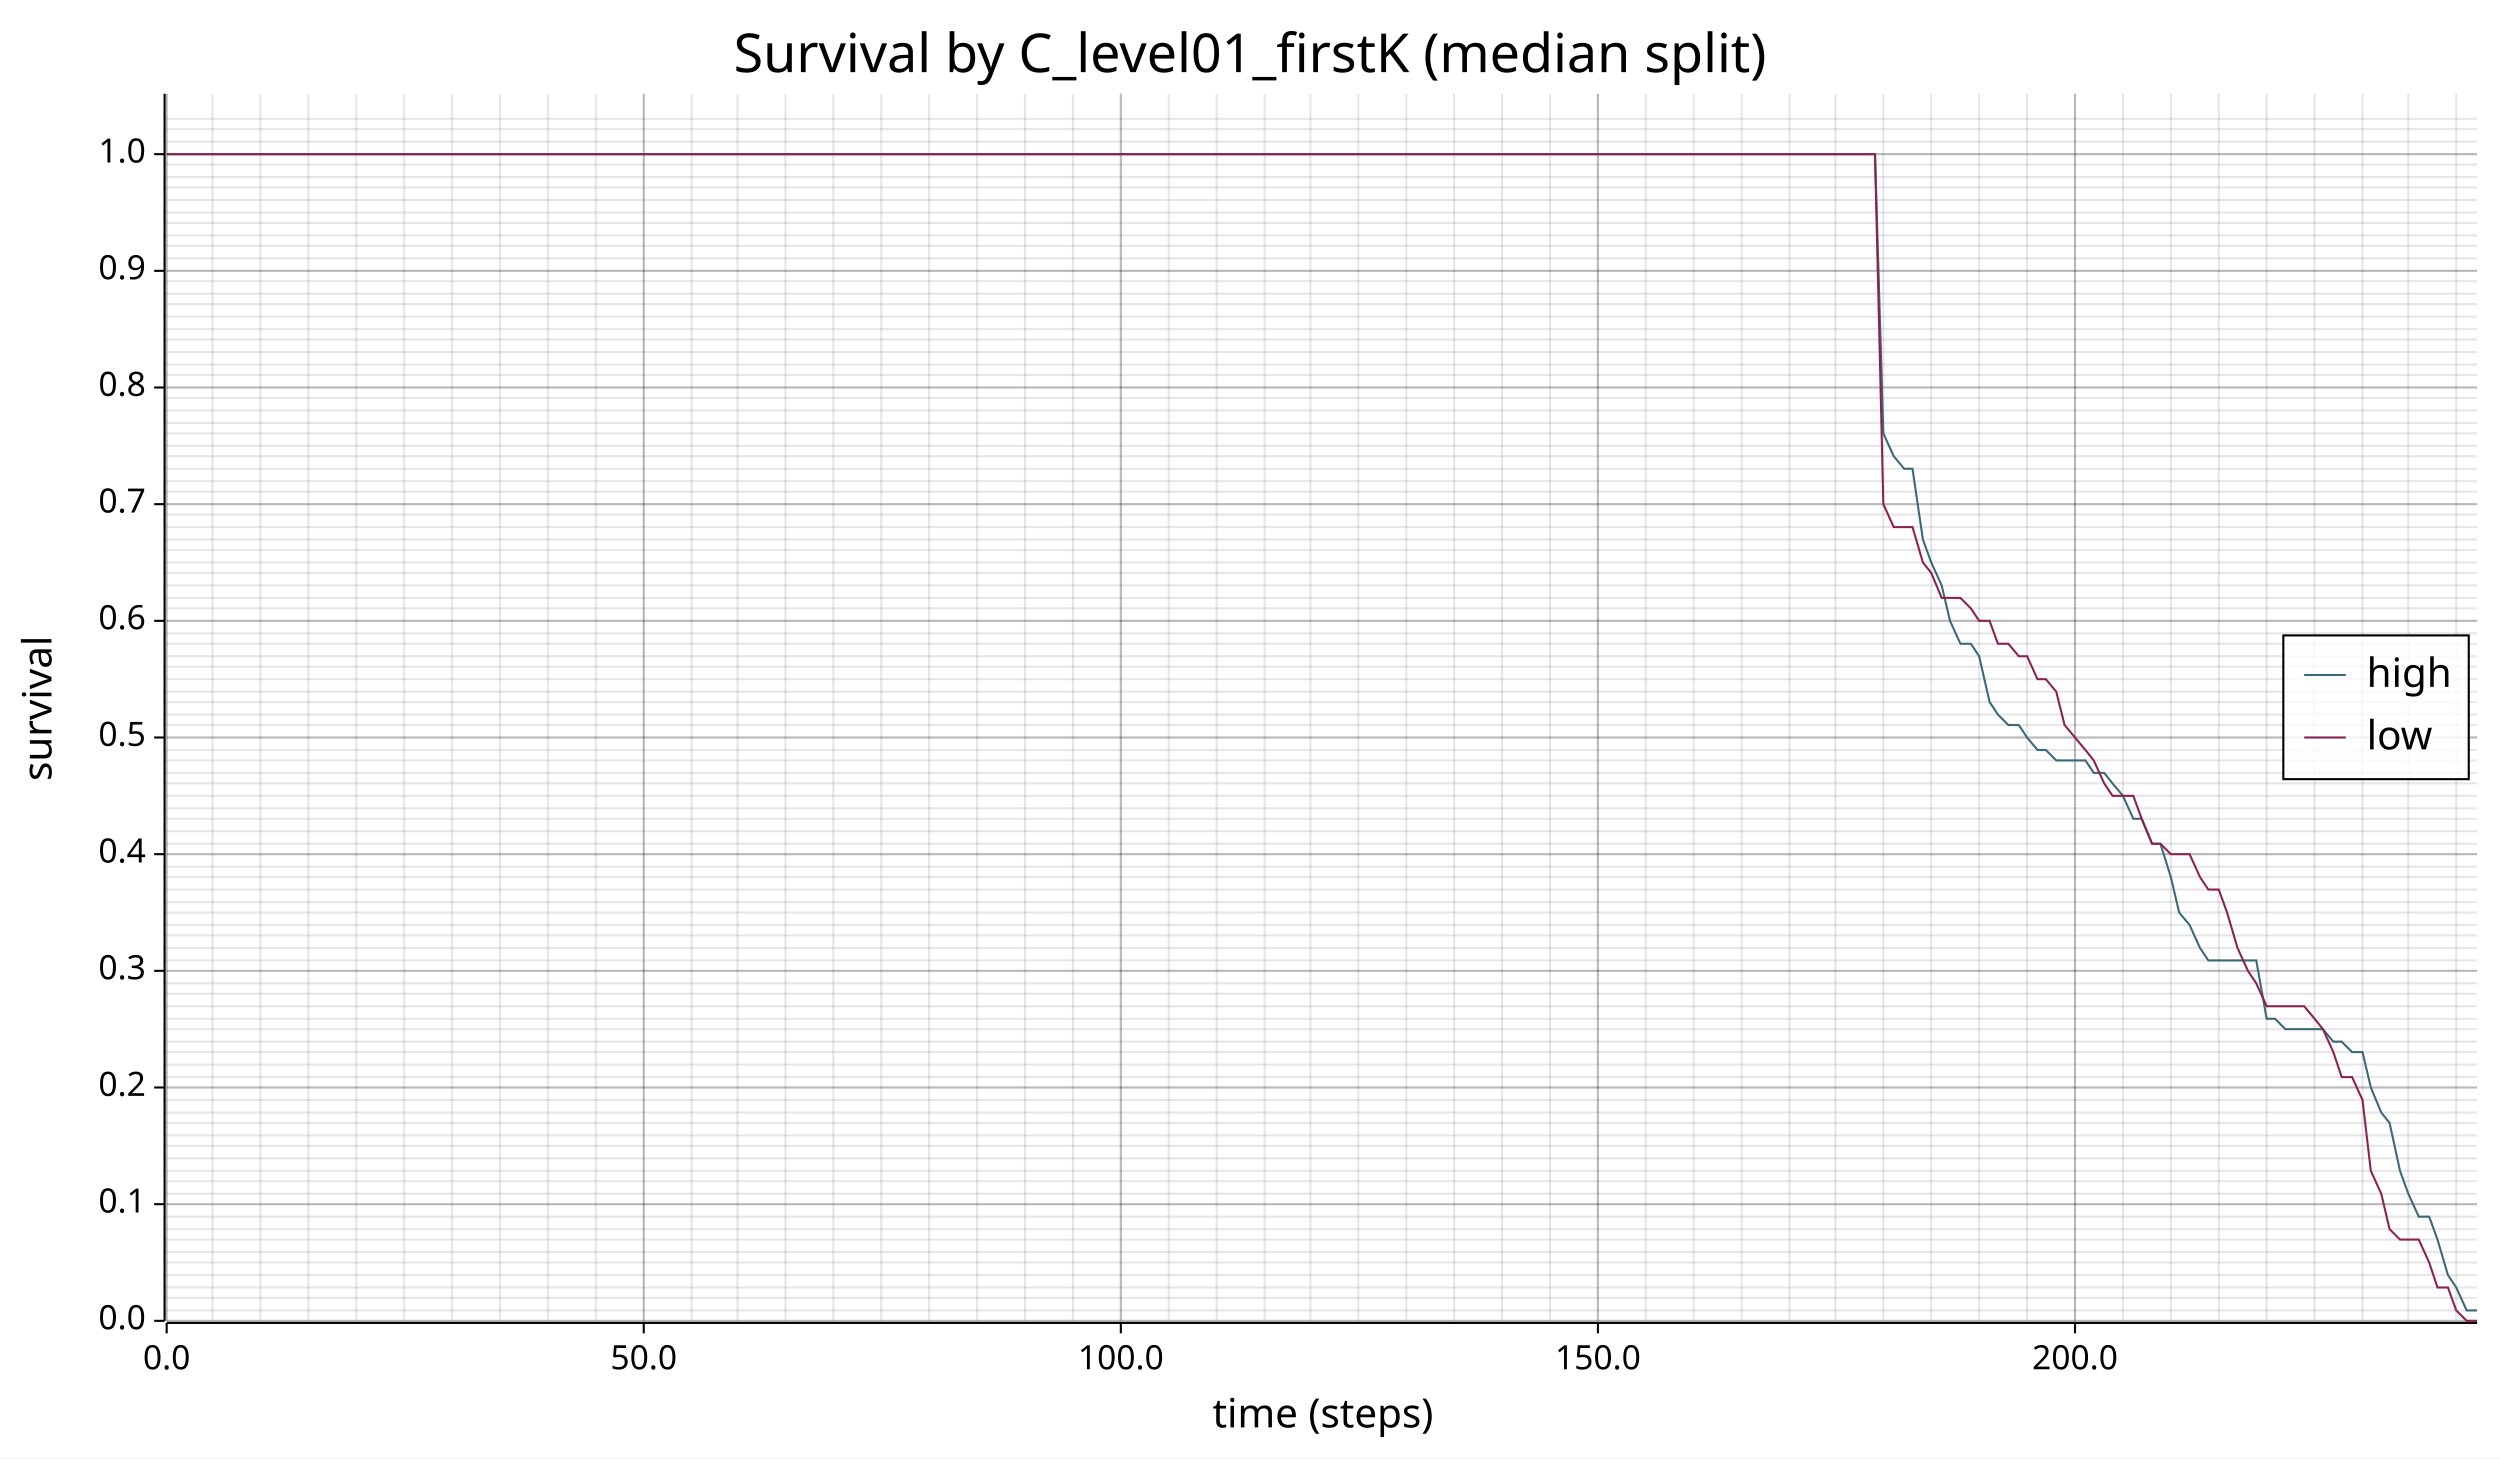
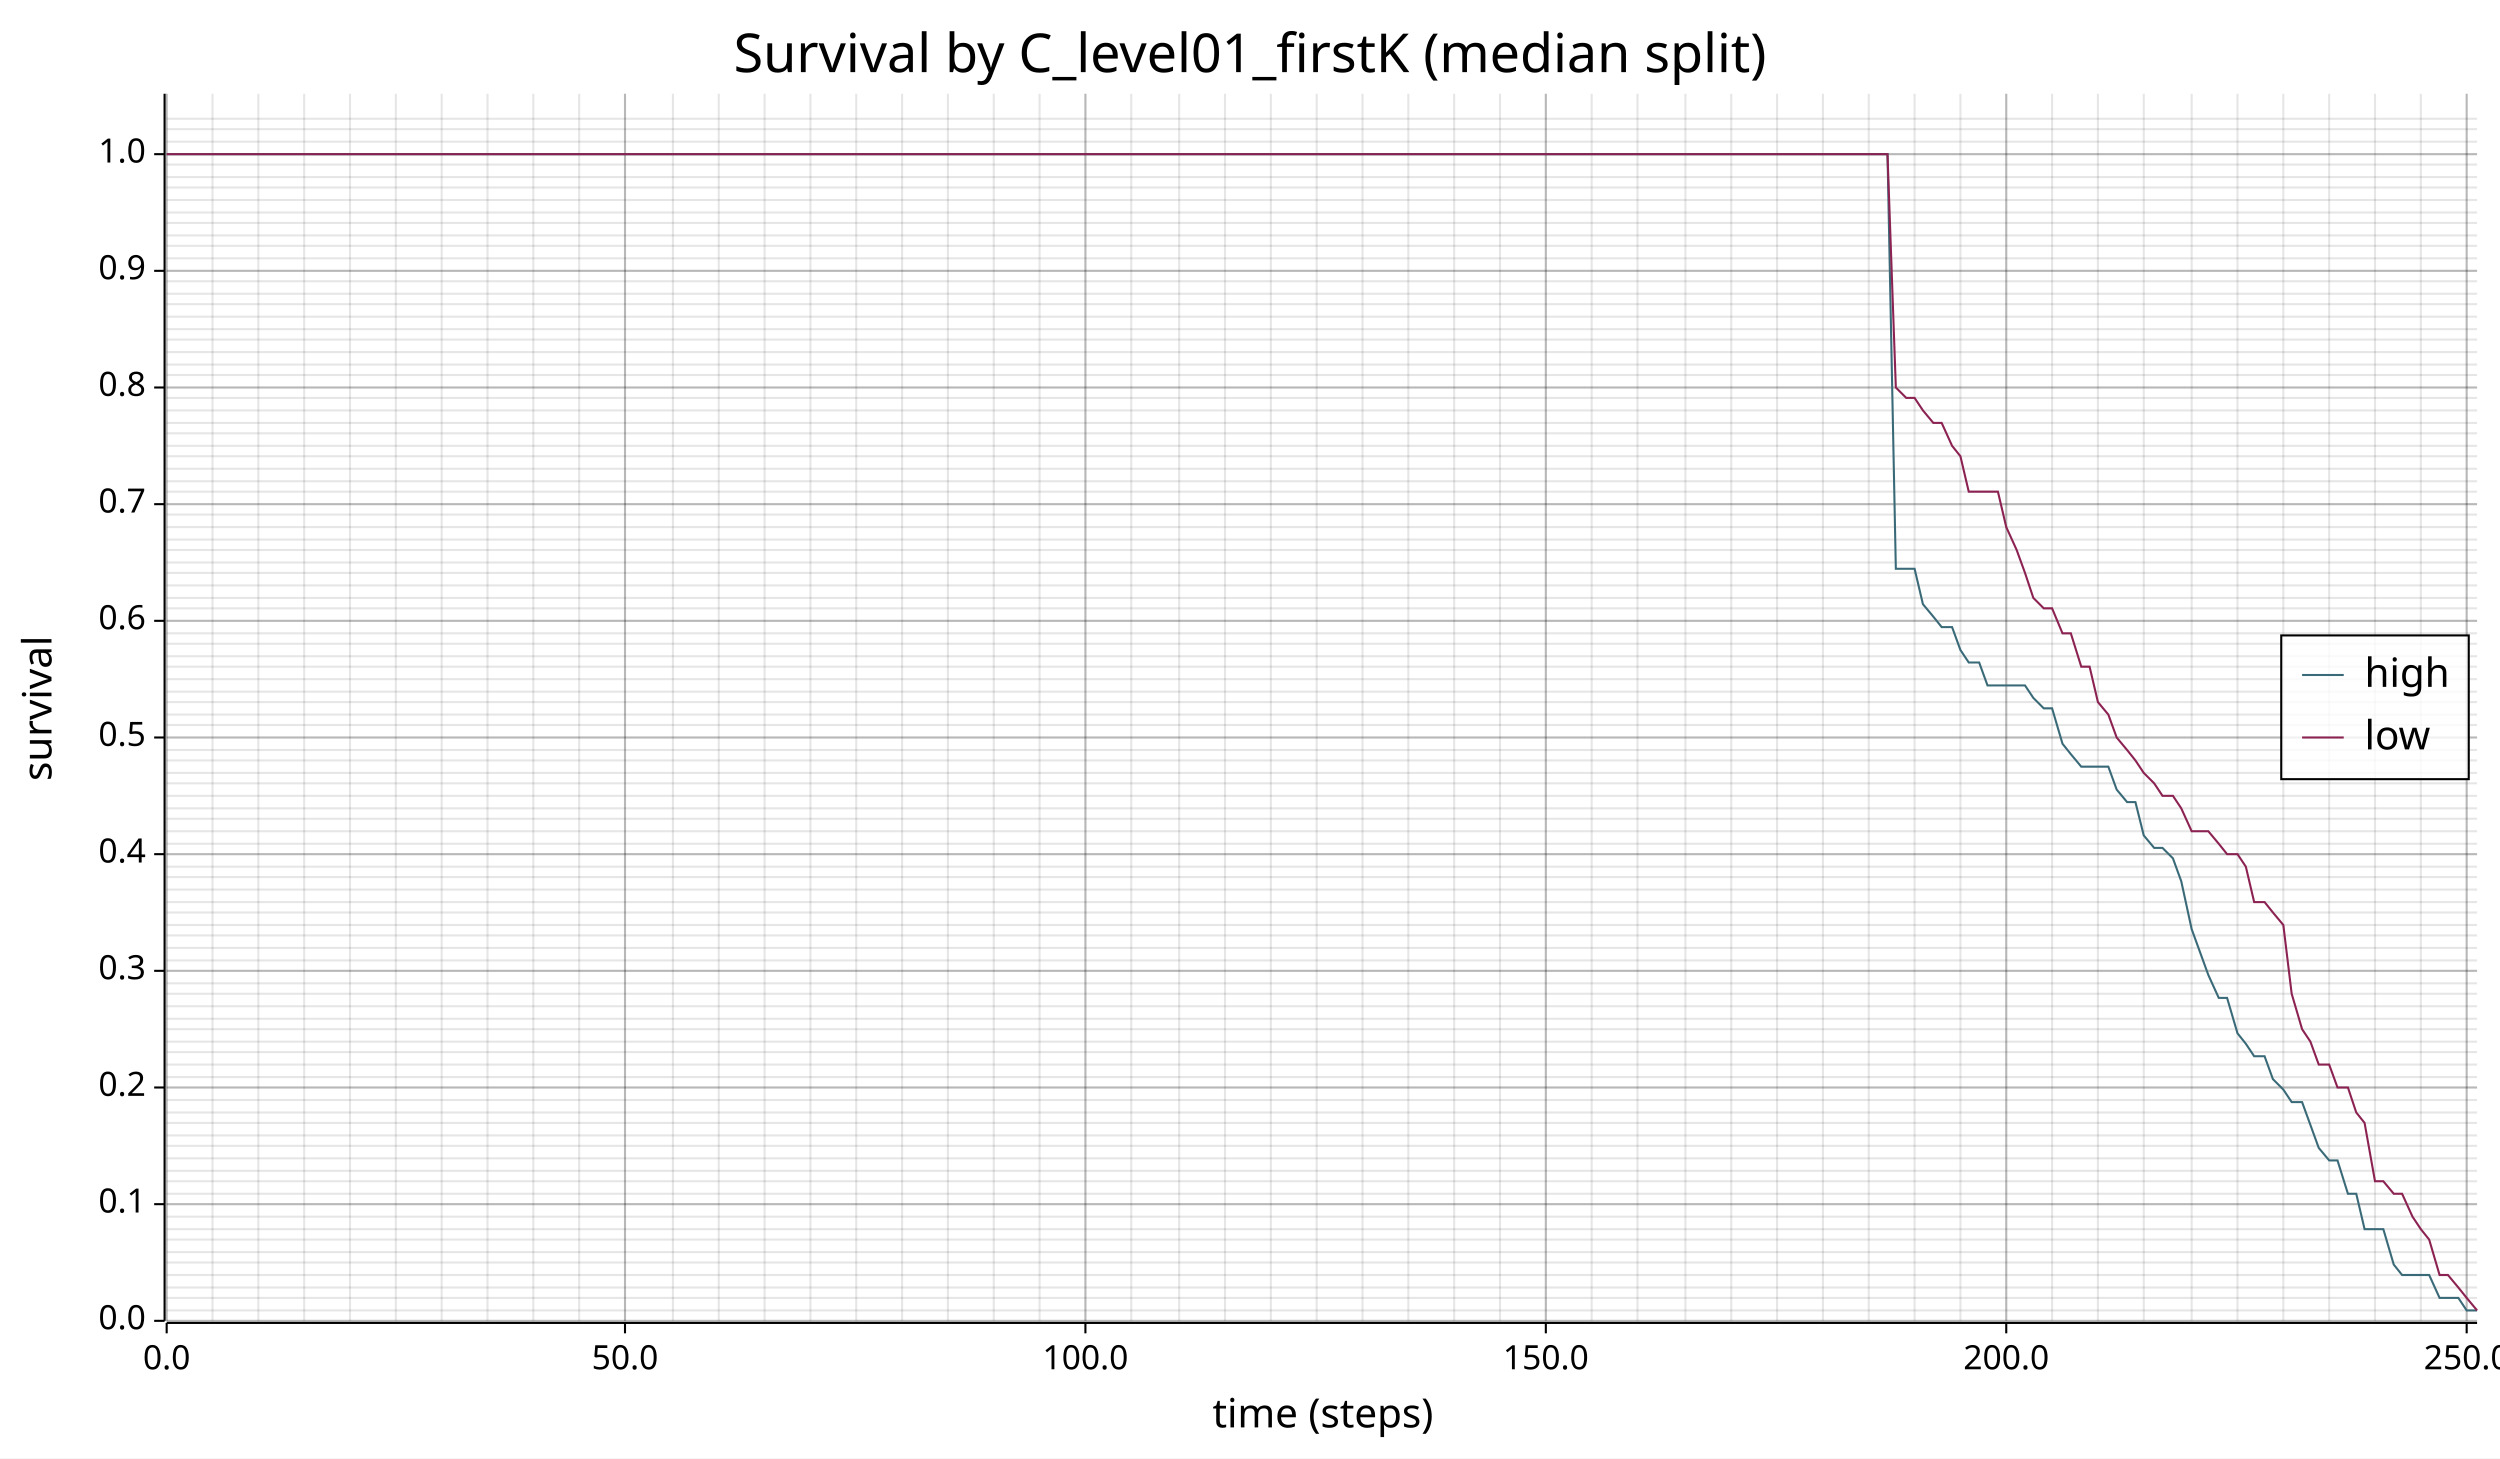
<svg xmlns="http://www.w3.org/2000/svg" width="1200" height="700" viewBox="0 0 1200 700">
  <rect x="0" y="0" width="1200" height="700" opacity="1" fill="#FFFFFF" stroke="none" />
  <text x="600" y="15" dy="0.76em" text-anchor="middle" font-family="sans-serif" font-size="25.806" opacity="1" fill="#000000">
Survival by C_level01_firstK (median split)
</text>
  <line opacity="0.1" stroke="#000000" stroke-width="1" x1="80" y1="634" x2="80" y2="45" />
  <line opacity="0.1" stroke="#000000" stroke-width="1" x1="102" y1="634" x2="102" y2="45" />
-   <line opacity="0.1" stroke="#000000" stroke-width="1" x1="125" y1="634" x2="125" y2="45" />
-   <line opacity="0.1" stroke="#000000" stroke-width="1" x1="148" y1="634" x2="148" y2="45" />
-   <line opacity="0.1" stroke="#000000" stroke-width="1" x1="171" y1="634" x2="171" y2="45" />
-   <line opacity="0.1" stroke="#000000" stroke-width="1" x1="194" y1="634" x2="194" y2="45" />
-   <line opacity="0.1" stroke="#000000" stroke-width="1" x1="217" y1="634" x2="217" y2="45" />
-   <line opacity="0.1" stroke="#000000" stroke-width="1" x1="240" y1="634" x2="240" y2="45" />
-   <line opacity="0.1" stroke="#000000" stroke-width="1" x1="263" y1="634" x2="263" y2="45" />
-   <line opacity="0.1" stroke="#000000" stroke-width="1" x1="286" y1="634" x2="286" y2="45" />
-   <line opacity="0.1" stroke="#000000" stroke-width="1" x1="309" y1="634" x2="309" y2="45" />
-   <line opacity="0.1" stroke="#000000" stroke-width="1" x1="332" y1="634" x2="332" y2="45" />
-   <line opacity="0.1" stroke="#000000" stroke-width="1" x1="354" y1="634" x2="354" y2="45" />
-   <line opacity="0.1" stroke="#000000" stroke-width="1" x1="377" y1="634" x2="377" y2="45" />
-   <line opacity="0.1" stroke="#000000" stroke-width="1" x1="400" y1="634" x2="400" y2="45" />
-   <line opacity="0.1" stroke="#000000" stroke-width="1" x1="423" y1="634" x2="423" y2="45" />
-   <line opacity="0.1" stroke="#000000" stroke-width="1" x1="446" y1="634" x2="446" y2="45" />
-   <line opacity="0.1" stroke="#000000" stroke-width="1" x1="469" y1="634" x2="469" y2="45" />
-   <line opacity="0.1" stroke="#000000" stroke-width="1" x1="492" y1="634" x2="492" y2="45" />
-   <line opacity="0.1" stroke="#000000" stroke-width="1" x1="515" y1="634" x2="515" y2="45" />
-   <line opacity="0.1" stroke="#000000" stroke-width="1" x1="538" y1="634" x2="538" y2="45" />
-   <line opacity="0.1" stroke="#000000" stroke-width="1" x1="561" y1="634" x2="561" y2="45" />
-   <line opacity="0.1" stroke="#000000" stroke-width="1" x1="584" y1="634" x2="584" y2="45" />
-   <line opacity="0.1" stroke="#000000" stroke-width="1" x1="607" y1="634" x2="607" y2="45" />
-   <line opacity="0.1" stroke="#000000" stroke-width="1" x1="629" y1="634" x2="629" y2="45" />
-   <line opacity="0.1" stroke="#000000" stroke-width="1" x1="652" y1="634" x2="652" y2="45" />
-   <line opacity="0.1" stroke="#000000" stroke-width="1" x1="675" y1="634" x2="675" y2="45" />
+   <line opacity="0.1" stroke="#000000" stroke-width="1" x1="124" y1="634" x2="124" y2="45" />
+   <line opacity="0.1" stroke="#000000" stroke-width="1" x1="146" y1="634" x2="146" y2="45" />
+   <line opacity="0.1" stroke="#000000" stroke-width="1" x1="168" y1="634" x2="168" y2="45" />
+   <line opacity="0.1" stroke="#000000" stroke-width="1" x1="190" y1="634" x2="190" y2="45" />
+   <line opacity="0.1" stroke="#000000" stroke-width="1" x1="212" y1="634" x2="212" y2="45" />
+   <line opacity="0.1" stroke="#000000" stroke-width="1" x1="234" y1="634" x2="234" y2="45" />
+   <line opacity="0.1" stroke="#000000" stroke-width="1" x1="256" y1="634" x2="256" y2="45" />
+   <line opacity="0.1" stroke="#000000" stroke-width="1" x1="278" y1="634" x2="278" y2="45" />
+   <line opacity="0.1" stroke="#000000" stroke-width="1" x1="300" y1="634" x2="300" y2="45" />
+   <line opacity="0.1" stroke="#000000" stroke-width="1" x1="323" y1="634" x2="323" y2="45" />
+   <line opacity="0.1" stroke="#000000" stroke-width="1" x1="345" y1="634" x2="345" y2="45" />
+   <line opacity="0.1" stroke="#000000" stroke-width="1" x1="367" y1="634" x2="367" y2="45" />
+   <line opacity="0.1" stroke="#000000" stroke-width="1" x1="389" y1="634" x2="389" y2="45" />
+   <line opacity="0.1" stroke="#000000" stroke-width="1" x1="411" y1="634" x2="411" y2="45" />
+   <line opacity="0.1" stroke="#000000" stroke-width="1" x1="433" y1="634" x2="433" y2="45" />
+   <line opacity="0.1" stroke="#000000" stroke-width="1" x1="455" y1="634" x2="455" y2="45" />
+   <line opacity="0.1" stroke="#000000" stroke-width="1" x1="477" y1="634" x2="477" y2="45" />
+   <line opacity="0.1" stroke="#000000" stroke-width="1" x1="499" y1="634" x2="499" y2="45" />
+   <line opacity="0.1" stroke="#000000" stroke-width="1" x1="521" y1="634" x2="521" y2="45" />
+   <line opacity="0.1" stroke="#000000" stroke-width="1" x1="543" y1="634" x2="543" y2="45" />
+   <line opacity="0.1" stroke="#000000" stroke-width="1" x1="566" y1="634" x2="566" y2="45" />
+   <line opacity="0.1" stroke="#000000" stroke-width="1" x1="588" y1="634" x2="588" y2="45" />
+   <line opacity="0.1" stroke="#000000" stroke-width="1" x1="610" y1="634" x2="610" y2="45" />
+   <line opacity="0.1" stroke="#000000" stroke-width="1" x1="632" y1="634" x2="632" y2="45" />
+   <line opacity="0.1" stroke="#000000" stroke-width="1" x1="654" y1="634" x2="654" y2="45" />
+   <line opacity="0.1" stroke="#000000" stroke-width="1" x1="676" y1="634" x2="676" y2="45" />
  <line opacity="0.1" stroke="#000000" stroke-width="1" x1="698" y1="634" x2="698" y2="45" />
-   <line opacity="0.1" stroke="#000000" stroke-width="1" x1="721" y1="634" x2="721" y2="45" />
-   <line opacity="0.1" stroke="#000000" stroke-width="1" x1="744" y1="634" x2="744" y2="45" />
-   <line opacity="0.1" stroke="#000000" stroke-width="1" x1="767" y1="634" x2="767" y2="45" />
-   <line opacity="0.1" stroke="#000000" stroke-width="1" x1="790" y1="634" x2="790" y2="45" />
-   <line opacity="0.1" stroke="#000000" stroke-width="1" x1="813" y1="634" x2="813" y2="45" />
-   <line opacity="0.1" stroke="#000000" stroke-width="1" x1="836" y1="634" x2="836" y2="45" />
-   <line opacity="0.1" stroke="#000000" stroke-width="1" x1="859" y1="634" x2="859" y2="45" />
-   <line opacity="0.1" stroke="#000000" stroke-width="1" x1="881" y1="634" x2="881" y2="45" />
-   <line opacity="0.1" stroke="#000000" stroke-width="1" x1="904" y1="634" x2="904" y2="45" />
-   <line opacity="0.1" stroke="#000000" stroke-width="1" x1="927" y1="634" x2="927" y2="45" />
-   <line opacity="0.1" stroke="#000000" stroke-width="1" x1="950" y1="634" x2="950" y2="45" />
-   <line opacity="0.1" stroke="#000000" stroke-width="1" x1="973" y1="634" x2="973" y2="45" />
-   <line opacity="0.1" stroke="#000000" stroke-width="1" x1="996" y1="634" x2="996" y2="45" />
-   <line opacity="0.1" stroke="#000000" stroke-width="1" x1="1019" y1="634" x2="1019" y2="45" />
-   <line opacity="0.1" stroke="#000000" stroke-width="1" x1="1042" y1="634" x2="1042" y2="45" />
-   <line opacity="0.1" stroke="#000000" stroke-width="1" x1="1065" y1="634" x2="1065" y2="45" />
-   <line opacity="0.1" stroke="#000000" stroke-width="1" x1="1088" y1="634" x2="1088" y2="45" />
-   <line opacity="0.1" stroke="#000000" stroke-width="1" x1="1111" y1="634" x2="1111" y2="45" />
-   <line opacity="0.1" stroke="#000000" stroke-width="1" x1="1134" y1="634" x2="1134" y2="45" />
-   <line opacity="0.1" stroke="#000000" stroke-width="1" x1="1156" y1="634" x2="1156" y2="45" />
-   <line opacity="0.1" stroke="#000000" stroke-width="1" x1="1179" y1="634" x2="1179" y2="45" />
+   <line opacity="0.1" stroke="#000000" stroke-width="1" x1="720" y1="634" x2="720" y2="45" />
+   <line opacity="0.1" stroke="#000000" stroke-width="1" x1="742" y1="634" x2="742" y2="45" />
+   <line opacity="0.1" stroke="#000000" stroke-width="1" x1="764" y1="634" x2="764" y2="45" />
+   <line opacity="0.1" stroke="#000000" stroke-width="1" x1="786" y1="634" x2="786" y2="45" />
+   <line opacity="0.1" stroke="#000000" stroke-width="1" x1="809" y1="634" x2="809" y2="45" />
+   <line opacity="0.1" stroke="#000000" stroke-width="1" x1="831" y1="634" x2="831" y2="45" />
+   <line opacity="0.1" stroke="#000000" stroke-width="1" x1="853" y1="634" x2="853" y2="45" />
+   <line opacity="0.1" stroke="#000000" stroke-width="1" x1="875" y1="634" x2="875" y2="45" />
+   <line opacity="0.1" stroke="#000000" stroke-width="1" x1="897" y1="634" x2="897" y2="45" />
+   <line opacity="0.1" stroke="#000000" stroke-width="1" x1="919" y1="634" x2="919" y2="45" />
+   <line opacity="0.1" stroke="#000000" stroke-width="1" x1="941" y1="634" x2="941" y2="45" />
+   <line opacity="0.1" stroke="#000000" stroke-width="1" x1="963" y1="634" x2="963" y2="45" />
+   <line opacity="0.1" stroke="#000000" stroke-width="1" x1="985" y1="634" x2="985" y2="45" />
+   <line opacity="0.1" stroke="#000000" stroke-width="1" x1="1007" y1="634" x2="1007" y2="45" />
+   <line opacity="0.1" stroke="#000000" stroke-width="1" x1="1029" y1="634" x2="1029" y2="45" />
+   <line opacity="0.1" stroke="#000000" stroke-width="1" x1="1052" y1="634" x2="1052" y2="45" />
+   <line opacity="0.1" stroke="#000000" stroke-width="1" x1="1074" y1="634" x2="1074" y2="45" />
+   <line opacity="0.1" stroke="#000000" stroke-width="1" x1="1096" y1="634" x2="1096" y2="45" />
+   <line opacity="0.1" stroke="#000000" stroke-width="1" x1="1118" y1="634" x2="1118" y2="45" />
+   <line opacity="0.1" stroke="#000000" stroke-width="1" x1="1140" y1="634" x2="1140" y2="45" />
+   <line opacity="0.1" stroke="#000000" stroke-width="1" x1="1162" y1="634" x2="1162" y2="45" />
+   <line opacity="0.1" stroke="#000000" stroke-width="1" x1="1184" y1="634" x2="1184" y2="45" />
  <line opacity="0.1" stroke="#000000" stroke-width="1" x1="80" y1="634" x2="1189" y2="634" />
  <line opacity="0.1" stroke="#000000" stroke-width="1" x1="80" y1="629" x2="1189" y2="629" />
  <line opacity="0.1" stroke="#000000" stroke-width="1" x1="80" y1="623" x2="1189" y2="623" />
  <line opacity="0.1" stroke="#000000" stroke-width="1" x1="80" y1="618" x2="1189" y2="618" />
  <line opacity="0.1" stroke="#000000" stroke-width="1" x1="80" y1="612" x2="1189" y2="612" />
  <line opacity="0.1" stroke="#000000" stroke-width="1" x1="80" y1="606" x2="1189" y2="606" />
  <line opacity="0.1" stroke="#000000" stroke-width="1" x1="80" y1="601" x2="1189" y2="601" />
  <line opacity="0.1" stroke="#000000" stroke-width="1" x1="80" y1="595" x2="1189" y2="595" />
  <line opacity="0.1" stroke="#000000" stroke-width="1" x1="80" y1="590" x2="1189" y2="590" />
  <line opacity="0.1" stroke="#000000" stroke-width="1" x1="80" y1="584" x2="1189" y2="584" />
  <line opacity="0.1" stroke="#000000" stroke-width="1" x1="80" y1="578" x2="1189" y2="578" />
  <line opacity="0.1" stroke="#000000" stroke-width="1" x1="80" y1="573" x2="1189" y2="573" />
  <line opacity="0.1" stroke="#000000" stroke-width="1" x1="80" y1="567" x2="1189" y2="567" />
  <line opacity="0.1" stroke="#000000" stroke-width="1" x1="80" y1="562" x2="1189" y2="562" />
  <line opacity="0.1" stroke="#000000" stroke-width="1" x1="80" y1="556" x2="1189" y2="556" />
  <line opacity="0.1" stroke="#000000" stroke-width="1" x1="80" y1="550" x2="1189" y2="550" />
  <line opacity="0.1" stroke="#000000" stroke-width="1" x1="80" y1="545" x2="1189" y2="545" />
  <line opacity="0.1" stroke="#000000" stroke-width="1" x1="80" y1="539" x2="1189" y2="539" />
  <line opacity="0.1" stroke="#000000" stroke-width="1" x1="80" y1="534" x2="1189" y2="534" />
  <line opacity="0.1" stroke="#000000" stroke-width="1" x1="80" y1="528" x2="1189" y2="528" />
  <line opacity="0.1" stroke="#000000" stroke-width="1" x1="80" y1="522" x2="1189" y2="522" />
  <line opacity="0.1" stroke="#000000" stroke-width="1" x1="80" y1="517" x2="1189" y2="517" />
  <line opacity="0.1" stroke="#000000" stroke-width="1" x1="80" y1="511" x2="1189" y2="511" />
  <line opacity="0.1" stroke="#000000" stroke-width="1" x1="80" y1="505" x2="1189" y2="505" />
  <line opacity="0.1" stroke="#000000" stroke-width="1" x1="80" y1="500" x2="1189" y2="500" />
  <line opacity="0.1" stroke="#000000" stroke-width="1" x1="80" y1="494" x2="1189" y2="494" />
  <line opacity="0.1" stroke="#000000" stroke-width="1" x1="80" y1="489" x2="1189" y2="489" />
  <line opacity="0.1" stroke="#000000" stroke-width="1" x1="80" y1="483" x2="1189" y2="483" />
  <line opacity="0.1" stroke="#000000" stroke-width="1" x1="80" y1="477" x2="1189" y2="477" />
  <line opacity="0.1" stroke="#000000" stroke-width="1" x1="80" y1="472" x2="1189" y2="472" />
  <line opacity="0.1" stroke="#000000" stroke-width="1" x1="80" y1="466" x2="1189" y2="466" />
  <line opacity="0.1" stroke="#000000" stroke-width="1" x1="80" y1="461" x2="1189" y2="461" />
  <line opacity="0.1" stroke="#000000" stroke-width="1" x1="80" y1="455" x2="1189" y2="455" />
  <line opacity="0.1" stroke="#000000" stroke-width="1" x1="80" y1="449" x2="1189" y2="449" />
  <line opacity="0.1" stroke="#000000" stroke-width="1" x1="80" y1="444" x2="1189" y2="444" />
  <line opacity="0.1" stroke="#000000" stroke-width="1" x1="80" y1="438" x2="1189" y2="438" />
  <line opacity="0.1" stroke="#000000" stroke-width="1" x1="80" y1="433" x2="1189" y2="433" />
  <line opacity="0.1" stroke="#000000" stroke-width="1" x1="80" y1="427" x2="1189" y2="427" />
  <line opacity="0.1" stroke="#000000" stroke-width="1" x1="80" y1="421" x2="1189" y2="421" />
  <line opacity="0.1" stroke="#000000" stroke-width="1" x1="80" y1="416" x2="1189" y2="416" />
  <line opacity="0.1" stroke="#000000" stroke-width="1" x1="80" y1="410" x2="1189" y2="410" />
  <line opacity="0.1" stroke="#000000" stroke-width="1" x1="80" y1="405" x2="1189" y2="405" />
  <line opacity="0.1" stroke="#000000" stroke-width="1" x1="80" y1="399" x2="1189" y2="399" />
  <line opacity="0.1" stroke="#000000" stroke-width="1" x1="80" y1="393" x2="1189" y2="393" />
  <line opacity="0.1" stroke="#000000" stroke-width="1" x1="80" y1="388" x2="1189" y2="388" />
  <line opacity="0.1" stroke="#000000" stroke-width="1" x1="80" y1="382" x2="1189" y2="382" />
  <line opacity="0.1" stroke="#000000" stroke-width="1" x1="80" y1="376" x2="1189" y2="376" />
  <line opacity="0.1" stroke="#000000" stroke-width="1" x1="80" y1="371" x2="1189" y2="371" />
  <line opacity="0.1" stroke="#000000" stroke-width="1" x1="80" y1="365" x2="1189" y2="365" />
  <line opacity="0.1" stroke="#000000" stroke-width="1" x1="80" y1="360" x2="1189" y2="360" />
  <line opacity="0.1" stroke="#000000" stroke-width="1" x1="80" y1="354" x2="1189" y2="354" />
  <line opacity="0.1" stroke="#000000" stroke-width="1" x1="80" y1="348" x2="1189" y2="348" />
  <line opacity="0.1" stroke="#000000" stroke-width="1" x1="80" y1="343" x2="1189" y2="343" />
  <line opacity="0.1" stroke="#000000" stroke-width="1" x1="80" y1="337" x2="1189" y2="337" />
  <line opacity="0.1" stroke="#000000" stroke-width="1" x1="80" y1="332" x2="1189" y2="332" />
  <line opacity="0.1" stroke="#000000" stroke-width="1" x1="80" y1="326" x2="1189" y2="326" />
  <line opacity="0.1" stroke="#000000" stroke-width="1" x1="80" y1="320" x2="1189" y2="320" />
  <line opacity="0.1" stroke="#000000" stroke-width="1" x1="80" y1="315" x2="1189" y2="315" />
  <line opacity="0.1" stroke="#000000" stroke-width="1" x1="80" y1="309" x2="1189" y2="309" />
  <line opacity="0.1" stroke="#000000" stroke-width="1" x1="80" y1="304" x2="1189" y2="304" />
  <line opacity="0.1" stroke="#000000" stroke-width="1" x1="80" y1="298" x2="1189" y2="298" />
  <line opacity="0.1" stroke="#000000" stroke-width="1" x1="80" y1="292" x2="1189" y2="292" />
  <line opacity="0.1" stroke="#000000" stroke-width="1" x1="80" y1="287" x2="1189" y2="287" />
  <line opacity="0.1" stroke="#000000" stroke-width="1" x1="80" y1="281" x2="1189" y2="281" />
  <line opacity="0.1" stroke="#000000" stroke-width="1" x1="80" y1="275" x2="1189" y2="275" />
  <line opacity="0.1" stroke="#000000" stroke-width="1" x1="80" y1="270" x2="1189" y2="270" />
  <line opacity="0.1" stroke="#000000" stroke-width="1" x1="80" y1="264" x2="1189" y2="264" />
  <line opacity="0.1" stroke="#000000" stroke-width="1" x1="80" y1="259" x2="1189" y2="259" />
  <line opacity="0.1" stroke="#000000" stroke-width="1" x1="80" y1="253" x2="1189" y2="253" />
  <line opacity="0.1" stroke="#000000" stroke-width="1" x1="80" y1="247" x2="1189" y2="247" />
  <line opacity="0.1" stroke="#000000" stroke-width="1" x1="80" y1="242" x2="1189" y2="242" />
  <line opacity="0.1" stroke="#000000" stroke-width="1" x1="80" y1="236" x2="1189" y2="236" />
  <line opacity="0.1" stroke="#000000" stroke-width="1" x1="80" y1="231" x2="1189" y2="231" />
  <line opacity="0.1" stroke="#000000" stroke-width="1" x1="80" y1="225" x2="1189" y2="225" />
  <line opacity="0.1" stroke="#000000" stroke-width="1" x1="80" y1="219" x2="1189" y2="219" />
  <line opacity="0.1" stroke="#000000" stroke-width="1" x1="80" y1="214" x2="1189" y2="214" />
  <line opacity="0.1" stroke="#000000" stroke-width="1" x1="80" y1="208" x2="1189" y2="208" />
  <line opacity="0.1" stroke="#000000" stroke-width="1" x1="80" y1="203" x2="1189" y2="203" />
  <line opacity="0.1" stroke="#000000" stroke-width="1" x1="80" y1="197" x2="1189" y2="197" />
  <line opacity="0.1" stroke="#000000" stroke-width="1" x1="80" y1="191" x2="1189" y2="191" />
  <line opacity="0.1" stroke="#000000" stroke-width="1" x1="80" y1="186" x2="1189" y2="186" />
  <line opacity="0.1" stroke="#000000" stroke-width="1" x1="80" y1="180" x2="1189" y2="180" />
  <line opacity="0.1" stroke="#000000" stroke-width="1" x1="80" y1="175" x2="1189" y2="175" />
  <line opacity="0.1" stroke="#000000" stroke-width="1" x1="80" y1="169" x2="1189" y2="169" />
  <line opacity="0.1" stroke="#000000" stroke-width="1" x1="80" y1="163" x2="1189" y2="163" />
  <line opacity="0.1" stroke="#000000" stroke-width="1" x1="80" y1="158" x2="1189" y2="158" />
  <line opacity="0.1" stroke="#000000" stroke-width="1" x1="80" y1="152" x2="1189" y2="152" />
  <line opacity="0.1" stroke="#000000" stroke-width="1" x1="80" y1="146" x2="1189" y2="146" />
  <line opacity="0.1" stroke="#000000" stroke-width="1" x1="80" y1="141" x2="1189" y2="141" />
  <line opacity="0.1" stroke="#000000" stroke-width="1" x1="80" y1="135" x2="1189" y2="135" />
  <line opacity="0.1" stroke="#000000" stroke-width="1" x1="80" y1="130" x2="1189" y2="130" />
  <line opacity="0.1" stroke="#000000" stroke-width="1" x1="80" y1="124" x2="1189" y2="124" />
  <line opacity="0.1" stroke="#000000" stroke-width="1" x1="80" y1="118" x2="1189" y2="118" />
  <line opacity="0.1" stroke="#000000" stroke-width="1" x1="80" y1="113" x2="1189" y2="113" />
  <line opacity="0.1" stroke="#000000" stroke-width="1" x1="80" y1="107" x2="1189" y2="107" />
  <line opacity="0.1" stroke="#000000" stroke-width="1" x1="80" y1="102" x2="1189" y2="102" />
  <line opacity="0.1" stroke="#000000" stroke-width="1" x1="80" y1="96" x2="1189" y2="96" />
  <line opacity="0.1" stroke="#000000" stroke-width="1" x1="80" y1="90" x2="1189" y2="90" />
  <line opacity="0.1" stroke="#000000" stroke-width="1" x1="80" y1="85" x2="1189" y2="85" />
  <line opacity="0.1" stroke="#000000" stroke-width="1" x1="80" y1="79" x2="1189" y2="79" />
  <line opacity="0.1" stroke="#000000" stroke-width="1" x1="80" y1="74" x2="1189" y2="74" />
  <line opacity="0.1" stroke="#000000" stroke-width="1" x1="80" y1="68" x2="1189" y2="68" />
  <line opacity="0.1" stroke="#000000" stroke-width="1" x1="80" y1="62" x2="1189" y2="62" />
  <line opacity="0.1" stroke="#000000" stroke-width="1" x1="80" y1="57" x2="1189" y2="57" />
  <text x="10" y="340" dy="0.76em" text-anchor="middle" font-family="sans-serif" font-size="19.355" opacity="1" fill="#000000" transform="rotate(270, 10, 340)">
survival
</text>
  <text x="635" y="690" dy="-0.5ex" text-anchor="middle" font-family="sans-serif" font-size="19.355" opacity="1" fill="#000000">
time (steps)
</text>
  <line opacity="0.2" stroke="#000000" stroke-width="1" x1="80" y1="634" x2="80" y2="45" />
-   <line opacity="0.2" stroke="#000000" stroke-width="1" x1="309" y1="634" x2="309" y2="45" />
-   <line opacity="0.2" stroke="#000000" stroke-width="1" x1="538" y1="634" x2="538" y2="45" />
-   <line opacity="0.2" stroke="#000000" stroke-width="1" x1="767" y1="634" x2="767" y2="45" />
-   <line opacity="0.2" stroke="#000000" stroke-width="1" x1="996" y1="634" x2="996" y2="45" />
+   <line opacity="0.2" stroke="#000000" stroke-width="1" x1="300" y1="634" x2="300" y2="45" />
+   <line opacity="0.2" stroke="#000000" stroke-width="1" x1="521" y1="634" x2="521" y2="45" />
+   <line opacity="0.2" stroke="#000000" stroke-width="1" x1="742" y1="634" x2="742" y2="45" />
+   <line opacity="0.2" stroke="#000000" stroke-width="1" x1="963" y1="634" x2="963" y2="45" />
+   <line opacity="0.2" stroke="#000000" stroke-width="1" x1="1184" y1="634" x2="1184" y2="45" />
  <line opacity="0.2" stroke="#000000" stroke-width="1" x1="80" y1="634" x2="1189" y2="634" />
  <line opacity="0.2" stroke="#000000" stroke-width="1" x1="80" y1="578" x2="1189" y2="578" />
  <line opacity="0.2" stroke="#000000" stroke-width="1" x1="80" y1="522" x2="1189" y2="522" />
  <line opacity="0.2" stroke="#000000" stroke-width="1" x1="80" y1="466" x2="1189" y2="466" />
  <line opacity="0.2" stroke="#000000" stroke-width="1" x1="80" y1="410" x2="1189" y2="410" />
  <line opacity="0.2" stroke="#000000" stroke-width="1" x1="80" y1="354" x2="1189" y2="354" />
  <line opacity="0.2" stroke="#000000" stroke-width="1" x1="80" y1="298" x2="1189" y2="298" />
  <line opacity="0.2" stroke="#000000" stroke-width="1" x1="80" y1="242" x2="1189" y2="242" />
  <line opacity="0.2" stroke="#000000" stroke-width="1" x1="80" y1="186" x2="1189" y2="186" />
  <line opacity="0.2" stroke="#000000" stroke-width="1" x1="80" y1="130" x2="1189" y2="130" />
  <line opacity="0.2" stroke="#000000" stroke-width="1" x1="80" y1="74" x2="1189" y2="74" />
  <polyline fill="none" opacity="1" stroke="#000000" stroke-width="1" points="79,45 79,634 " />
  <text x="70" y="634" dy="0.5ex" text-anchor="end" font-family="sans-serif" font-size="16.129" opacity="1" fill="#000000">
0.0
</text>
  <polyline fill="none" opacity="1" stroke="#000000" stroke-width="1" points="74,634 79,634 " />
  <text x="70" y="578" dy="0.5ex" text-anchor="end" font-family="sans-serif" font-size="16.129" opacity="1" fill="#000000">
0.1
</text>
  <polyline fill="none" opacity="1" stroke="#000000" stroke-width="1" points="74,578 79,578 " />
  <text x="70" y="522" dy="0.5ex" text-anchor="end" font-family="sans-serif" font-size="16.129" opacity="1" fill="#000000">
0.2
</text>
  <polyline fill="none" opacity="1" stroke="#000000" stroke-width="1" points="74,522 79,522 " />
  <text x="70" y="466" dy="0.5ex" text-anchor="end" font-family="sans-serif" font-size="16.129" opacity="1" fill="#000000">
0.3
</text>
  <polyline fill="none" opacity="1" stroke="#000000" stroke-width="1" points="74,466 79,466 " />
  <text x="70" y="410" dy="0.5ex" text-anchor="end" font-family="sans-serif" font-size="16.129" opacity="1" fill="#000000">
0.4
</text>
  <polyline fill="none" opacity="1" stroke="#000000" stroke-width="1" points="74,410 79,410 " />
  <text x="70" y="354" dy="0.5ex" text-anchor="end" font-family="sans-serif" font-size="16.129" opacity="1" fill="#000000">
0.5
</text>
  <polyline fill="none" opacity="1" stroke="#000000" stroke-width="1" points="74,354 79,354 " />
  <text x="70" y="298" dy="0.5ex" text-anchor="end" font-family="sans-serif" font-size="16.129" opacity="1" fill="#000000">
0.6
</text>
  <polyline fill="none" opacity="1" stroke="#000000" stroke-width="1" points="74,298 79,298 " />
  <text x="70" y="242" dy="0.5ex" text-anchor="end" font-family="sans-serif" font-size="16.129" opacity="1" fill="#000000">
0.7
</text>
  <polyline fill="none" opacity="1" stroke="#000000" stroke-width="1" points="74,242 79,242 " />
  <text x="70" y="186" dy="0.5ex" text-anchor="end" font-family="sans-serif" font-size="16.129" opacity="1" fill="#000000">
0.8
</text>
  <polyline fill="none" opacity="1" stroke="#000000" stroke-width="1" points="74,186 79,186 " />
  <text x="70" y="130" dy="0.5ex" text-anchor="end" font-family="sans-serif" font-size="16.129" opacity="1" fill="#000000">
0.9
</text>
  <polyline fill="none" opacity="1" stroke="#000000" stroke-width="1" points="74,130 79,130 " />
  <text x="70" y="74" dy="0.5ex" text-anchor="end" font-family="sans-serif" font-size="16.129" opacity="1" fill="#000000">
1.0
</text>
  <polyline fill="none" opacity="1" stroke="#000000" stroke-width="1" points="74,74 79,74 " />
  <polyline fill="none" opacity="1" stroke="#000000" stroke-width="1" points="80,635 1189,635 " />
  <text x="80" y="645" dy="0.76em" text-anchor="middle" font-family="sans-serif" font-size="16.129" opacity="1" fill="#000000">
0.0
</text>
  <polyline fill="none" opacity="1" stroke="#000000" stroke-width="1" points="80,635 80,640 " />
-   <text x="309" y="645" dy="0.76em" text-anchor="middle" font-family="sans-serif" font-size="16.129" opacity="1" fill="#000000">
+   <text x="300" y="645" dy="0.76em" text-anchor="middle" font-family="sans-serif" font-size="16.129" opacity="1" fill="#000000">
50.0
</text>
-   <polyline fill="none" opacity="1" stroke="#000000" stroke-width="1" points="309,635 309,640 " />
-   <text x="538" y="645" dy="0.76em" text-anchor="middle" font-family="sans-serif" font-size="16.129" opacity="1" fill="#000000">
+   <polyline fill="none" opacity="1" stroke="#000000" stroke-width="1" points="300,635 300,640 " />
+   <text x="521" y="645" dy="0.76em" text-anchor="middle" font-family="sans-serif" font-size="16.129" opacity="1" fill="#000000">
100.0
</text>
-   <polyline fill="none" opacity="1" stroke="#000000" stroke-width="1" points="538,635 538,640 " />
-   <text x="767" y="645" dy="0.76em" text-anchor="middle" font-family="sans-serif" font-size="16.129" opacity="1" fill="#000000">
+   <polyline fill="none" opacity="1" stroke="#000000" stroke-width="1" points="521,635 521,640 " />
+   <text x="742" y="645" dy="0.76em" text-anchor="middle" font-family="sans-serif" font-size="16.129" opacity="1" fill="#000000">
150.0
</text>
-   <polyline fill="none" opacity="1" stroke="#000000" stroke-width="1" points="767,635 767,640 " />
-   <text x="996" y="645" dy="0.76em" text-anchor="middle" font-family="sans-serif" font-size="16.129" opacity="1" fill="#000000">
+   <polyline fill="none" opacity="1" stroke="#000000" stroke-width="1" points="742,635 742,640 " />
+   <text x="963" y="645" dy="0.76em" text-anchor="middle" font-family="sans-serif" font-size="16.129" opacity="1" fill="#000000">
200.0
</text>
-   <polyline fill="none" opacity="1" stroke="#000000" stroke-width="1" points="996,635 996,640 " />
-   <polyline fill="none" opacity="1" stroke="#3A6A78" stroke-width="1" points="80,74 84,74 89,74 93,74 98,74 102,74 107,74 112,74 116,74 121,74 125,74 130,74 134,74 139,74 144,74 148,74 153,74 157,74 162,74 167,74 171,74 176,74 180,74 185,74 189,74 194,74 199,74 203,74 208,74 212,74 217,74 222,74 226,74 231,74 235,74 240,74 244,74 249,74 254,74 258,74 263,74 267,74 272,74 277,74 281,74 286,74 290,74 295,74 299,74 304,74 309,74 313,74 318,74 322,74 327,74 332,74 336,74 341,74 345,74 350,74 354,74 359,74 364,74 368,74 373,74 377,74 382,74 387,74 391,74 396,74 400,74 405,74 409,74 414,74 419,74 423,74 428,74 432,74 437,74 442,74 446,74 451,74 455,74 460,74 464,74 469,74 474,74 478,74 483,74 487,74 492,74 497,74 501,74 506,74 510,74 515,74 519,74 524,74 529,74 533,74 538,74 542,74 547,74 552,74 556,74 561,74 565,74 570,74 574,74 579,74 584,74 588,74 593,74 597,74 602,74 607,74 611,74 616,74 620,74 625,74 629,74 634,74 639,74 643,74 648,74 652,74 657,74 661,74 666,74 671,74 675,74 680,74 684,74 689,74 694,74 698,74 703,74 707,74 712,74 716,74 721,74 726,74 730,74 735,74 739,74 744,74 749,74 753,74 758,74 762,74 767,74 771,74 776,74 781,74 785,74 790,74 794,74 799,74 804,74 808,74 813,74 817,74 822,74 826,74 831,74 836,74 840,74 845,74 849,74 854,74 859,74 863,74 868,74 872,74 877,74 881,74 886,74 891,74 895,74 900,74 904,208 909,219 914,225 918,225 923,259 927,270 932,281 936,298 941,309 946,309 950,315 955,337 959,343 964,348 969,348 973,354 978,360 982,360 987,365 991,365 996,365 1001,365 1005,371 1010,371 1014,376 1019,382 1024,393 1028,393 1033,405 1037,405 1042,421 1046,438 1051,444 1056,455 1060,461 1065,461 1069,461 1074,461 1079,461 1083,461 1088,489 1092,489 1097,494 1101,494 1106,494 1111,494 1115,494 1120,500 1124,500 1129,505 1134,505 1138,522 1143,534 1147,539 1152,562 1156,573 1161,584 1166,584 1170,595 1175,612 1179,618 1184,629 1189,629 " />
-   <polyline fill="none" opacity="1" stroke="#8B2252" stroke-width="1" points="80,74 84,74 89,74 93,74 98,74 102,74 107,74 112,74 116,74 121,74 125,74 130,74 134,74 139,74 144,74 148,74 153,74 157,74 162,74 167,74 171,74 176,74 180,74 185,74 189,74 194,74 199,74 203,74 208,74 212,74 217,74 222,74 226,74 231,74 235,74 240,74 244,74 249,74 254,74 258,74 263,74 267,74 272,74 277,74 281,74 286,74 290,74 295,74 299,74 304,74 309,74 313,74 318,74 322,74 327,74 332,74 336,74 341,74 345,74 350,74 354,74 359,74 364,74 368,74 373,74 377,74 382,74 387,74 391,74 396,74 400,74 405,74 409,74 414,74 419,74 423,74 428,74 432,74 437,74 442,74 446,74 451,74 455,74 460,74 464,74 469,74 474,74 478,74 483,74 487,74 492,74 497,74 501,74 506,74 510,74 515,74 519,74 524,74 529,74 533,74 538,74 542,74 547,74 552,74 556,74 561,74 565,74 570,74 574,74 579,74 584,74 588,74 593,74 597,74 602,74 607,74 611,74 616,74 620,74 625,74 629,74 634,74 639,74 643,74 648,74 652,74 657,74 661,74 666,74 671,74 675,74 680,74 684,74 689,74 694,74 698,74 703,74 707,74 712,74 716,74 721,74 726,74 730,74 735,74 739,74 744,74 749,74 753,74 758,74 762,74 767,74 771,74 776,74 781,74 785,74 790,74 794,74 799,74 804,74 808,74 813,74 817,74 822,74 826,74 831,74 836,74 840,74 845,74 849,74 854,74 859,74 863,74 868,74 872,74 877,74 881,74 886,74 891,74 895,74 900,74 904,242 909,253 914,253 918,253 923,270 927,275 932,287 936,287 941,287 946,292 950,298 955,298 959,309 964,309 969,315 973,315 978,326 982,326 987,332 991,348 996,354 1001,360 1005,365 1010,376 1014,382 1019,382 1024,382 1028,393 1033,405 1037,405 1042,410 1046,410 1051,410 1056,421 1060,427 1065,427 1069,438 1074,455 1079,466 1083,472 1088,483 1092,483 1097,483 1101,483 1106,483 1111,489 1115,494 1120,505 1124,517 1129,517 1134,528 1138,562 1143,573 1147,590 1152,595 1156,595 1161,595 1166,606 1170,618 1175,618 1179,629 1184,634 1189,634 " />
-   <rect x="1096" y="305" width="89" height="69" opacity="0.8" fill="#FFFFFF" stroke="none" />
-   <rect x="1096" y="305" width="89" height="69" opacity="1" fill="none" stroke="#000000" />
-   <text x="1136" y="315" dy="0.76em" text-anchor="start" font-family="sans-serif" font-size="19.355" opacity="1" fill="#000000">
+   <polyline fill="none" opacity="1" stroke="#000000" stroke-width="1" points="963,635 963,640 " />
+   <text x="1184" y="645" dy="0.76em" text-anchor="middle" font-family="sans-serif" font-size="16.129" opacity="1" fill="#000000">
+ 250.0
+ </text>
+   <polyline fill="none" opacity="1" stroke="#000000" stroke-width="1" points="1184,635 1184,640 " />
+   <polyline fill="none" opacity="1" stroke="#3A6A78" stroke-width="1" points="80,74 84,74 88,74 93,74 97,74 102,74 106,74 110,74 115,74 119,74 124,74 128,74 133,74 137,74 141,74 146,74 150,74 155,74 159,74 163,74 168,74 172,74 177,74 181,74 186,74 190,74 194,74 199,74 203,74 208,74 212,74 216,74 221,74 225,74 230,74 234,74 239,74 243,74 247,74 252,74 256,74 261,74 265,74 269,74 274,74 278,74 283,74 287,74 292,74 296,74 300,74 305,74 309,74 314,74 318,74 323,74 327,74 331,74 336,74 340,74 345,74 349,74 353,74 358,74 362,74 367,74 371,74 376,74 380,74 384,74 389,74 393,74 398,74 402,74 406,74 411,74 415,74 420,74 424,74 429,74 433,74 437,74 442,74 446,74 451,74 455,74 459,74 464,74 468,74 473,74 477,74 482,74 486,74 490,74 495,74 499,74 504,74 508,74 512,74 517,74 521,74 526,74 530,74 535,74 539,74 543,74 548,74 552,74 557,74 561,74 566,74 570,74 574,74 579,74 583,74 588,74 592,74 596,74 601,74 605,74 610,74 614,74 619,74 623,74 627,74 632,74 636,74 641,74 645,74 649,74 654,74 658,74 663,74 667,74 672,74 676,74 680,74 685,74 689,74 694,74 698,74 702,74 707,74 711,74 716,74 720,74 725,74 729,74 733,74 738,74 742,74 747,74 751,74 756,74 760,74 764,74 769,74 773,74 778,74 782,74 786,74 791,74 795,74 800,74 804,74 809,74 813,74 817,74 822,74 826,74 831,74 835,74 839,74 844,74 848,74 853,74 857,74 862,74 866,74 870,74 875,74 879,74 884,74 888,74 892,74 897,74 901,74 906,74 910,273 915,273 919,273 923,290 928,296 932,301 937,301 941,312 945,318 950,318 954,329 959,329 963,329 968,329 972,329 976,335 981,340 985,340 990,357 994,362 999,368 1003,368 1007,368 1012,368 1016,379 1021,385 1025,385 1029,401 1034,407 1038,407 1043,412 1047,423 1052,446 1056,457 1060,468 1065,479 1069,479 1074,496 1078,501 1082,507 1087,507 1091,518 1096,523 1100,529 1105,529 1109,540 1113,551 1118,557 1122,557 1127,573 1131,573 1135,590 1140,590 1144,590 1149,607 1153,612 1158,612 1162,612 1166,612 1171,623 1175,623 1180,623 1184,629 1189,629 " />
+   <polyline fill="none" opacity="1" stroke="#8B2252" stroke-width="1" points="80,74 84,74 88,74 93,74 97,74 102,74 106,74 110,74 115,74 119,74 124,74 128,74 133,74 137,74 141,74 146,74 150,74 155,74 159,74 163,74 168,74 172,74 177,74 181,74 186,74 190,74 194,74 199,74 203,74 208,74 212,74 216,74 221,74 225,74 230,74 234,74 239,74 243,74 247,74 252,74 256,74 261,74 265,74 269,74 274,74 278,74 283,74 287,74 292,74 296,74 300,74 305,74 309,74 314,74 318,74 323,74 327,74 331,74 336,74 340,74 345,74 349,74 353,74 358,74 362,74 367,74 371,74 376,74 380,74 384,74 389,74 393,74 398,74 402,74 406,74 411,74 415,74 420,74 424,74 429,74 433,74 437,74 442,74 446,74 451,74 455,74 459,74 464,74 468,74 473,74 477,74 482,74 486,74 490,74 495,74 499,74 504,74 508,74 512,74 517,74 521,74 526,74 530,74 535,74 539,74 543,74 548,74 552,74 557,74 561,74 566,74 570,74 574,74 579,74 583,74 588,74 592,74 596,74 601,74 605,74 610,74 614,74 619,74 623,74 627,74 632,74 636,74 641,74 645,74 649,74 654,74 658,74 663,74 667,74 672,74 676,74 680,74 685,74 689,74 694,74 698,74 702,74 707,74 711,74 716,74 720,74 725,74 729,74 733,74 738,74 742,74 747,74 751,74 756,74 760,74 764,74 769,74 773,74 778,74 782,74 786,74 791,74 795,74 800,74 804,74 809,74 813,74 817,74 822,74 826,74 831,74 835,74 839,74 844,74 848,74 853,74 857,74 862,74 866,74 870,74 875,74 879,74 884,74 888,74 892,74 897,74 901,74 906,74 910,186 915,191 919,191 923,197 928,203 932,203 937,214 941,219 945,236 950,236 954,236 959,236 963,253 968,264 972,275 976,287 981,292 985,292 990,304 994,304 999,320 1003,320 1007,337 1012,343 1016,354 1021,360 1025,365 1029,371 1034,376 1038,382 1043,382 1047,388 1052,399 1056,399 1060,399 1065,405 1069,410 1074,410 1078,416 1082,433 1087,433 1091,438 1096,444 1100,477 1105,494 1109,500 1113,511 1118,511 1122,522 1127,522 1131,534 1135,539 1140,567 1144,567 1149,573 1153,573 1158,584 1162,590 1166,595 1171,612 1175,612 1180,618 1184,623 1189,629 " />
+   <rect x="1095" y="305" width="90" height="69" opacity="0.8" fill="#FFFFFF" stroke="none" />
+   <rect x="1095" y="305" width="90" height="69" opacity="1" fill="none" stroke="#000000" />
+   <text x="1135" y="315" dy="0.76em" text-anchor="start" font-family="sans-serif" font-size="19.355" opacity="1" fill="#000000">
high
</text>
-   <text x="1136" y="345" dy="0.76em" text-anchor="start" font-family="sans-serif" font-size="19.355" opacity="1" fill="#000000">
+   <text x="1135" y="345" dy="0.76em" text-anchor="start" font-family="sans-serif" font-size="19.355" opacity="1" fill="#000000">
low
</text>
-   <polyline fill="none" opacity="1" stroke="#3A6A78" stroke-width="1" points="1106,324 1126,324 " />
-   <polyline fill="none" opacity="1" stroke="#8B2252" stroke-width="1" points="1106,354 1126,354 " />
+   <polyline fill="none" opacity="1" stroke="#3A6A78" stroke-width="1" points="1105,324 1125,324 " />
+   <polyline fill="none" opacity="1" stroke="#8B2252" stroke-width="1" points="1105,354 1125,354 " />
</svg>
